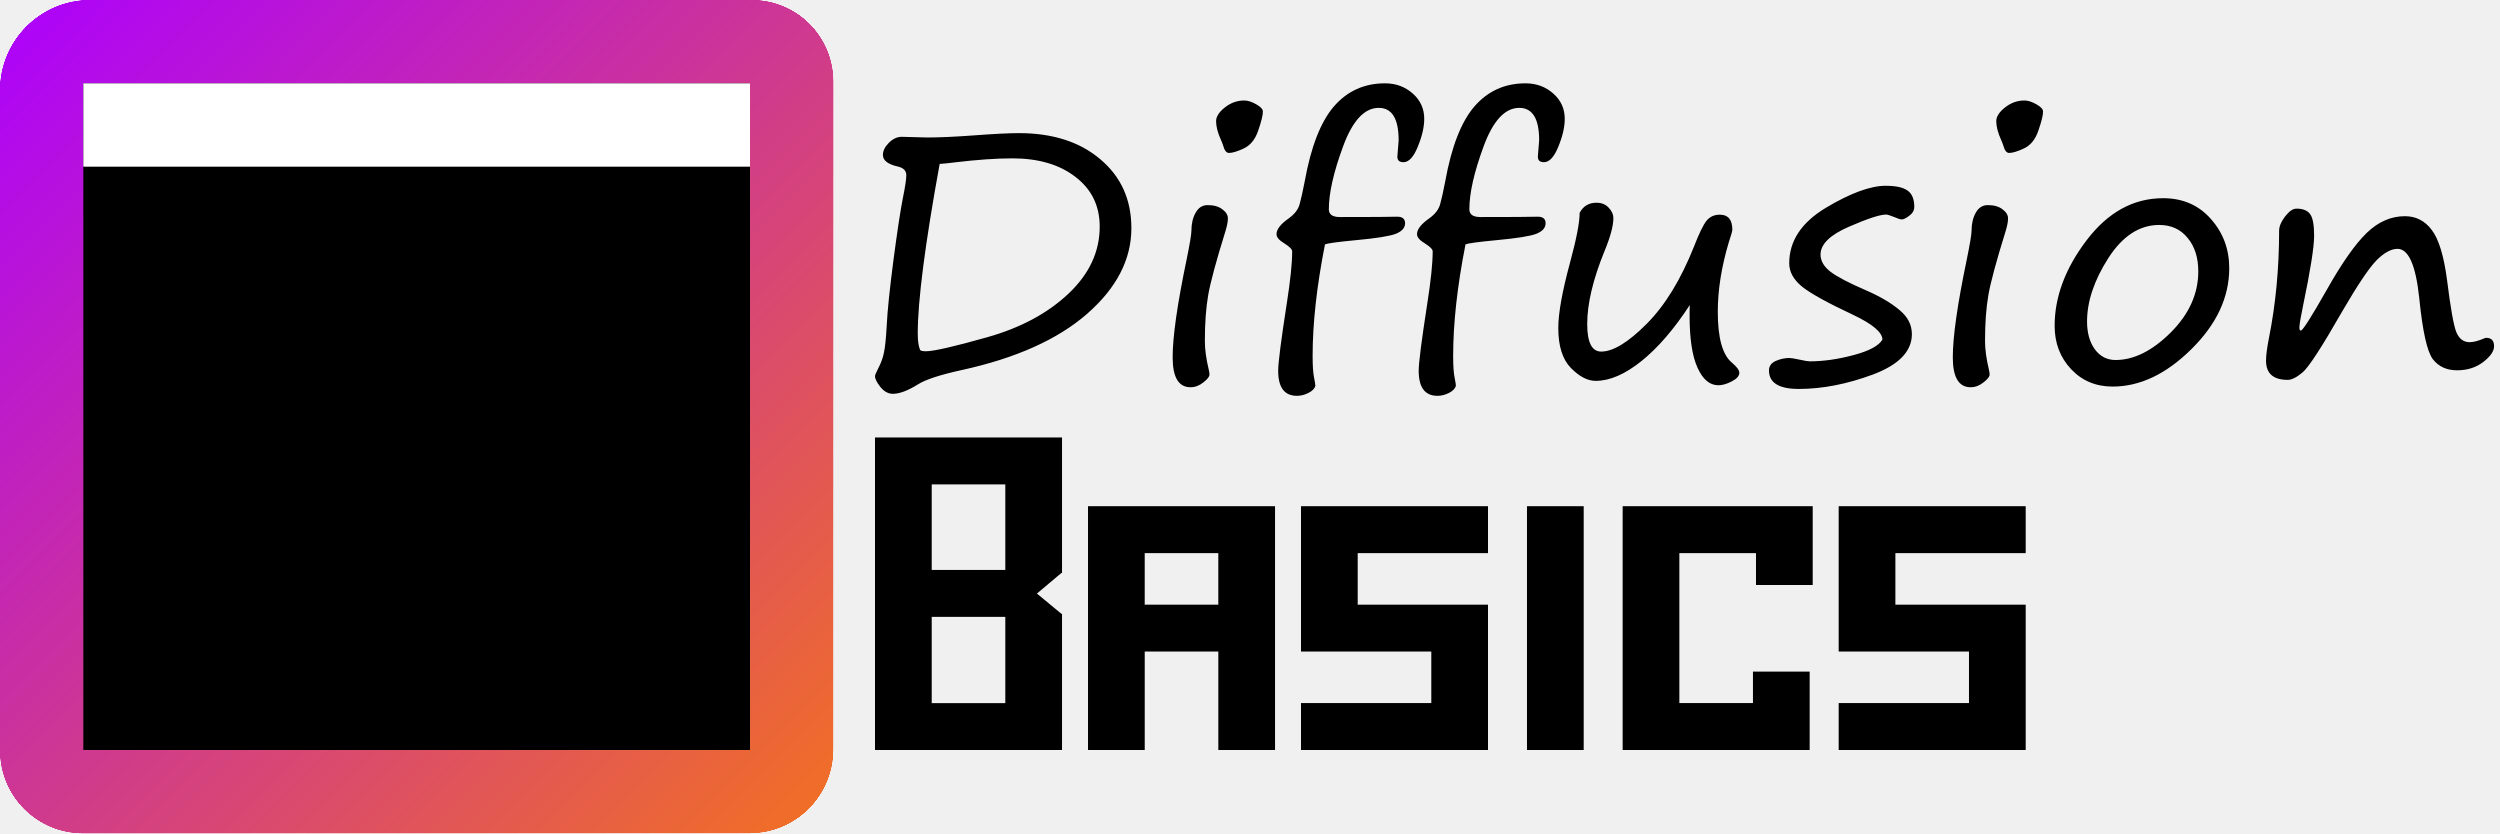
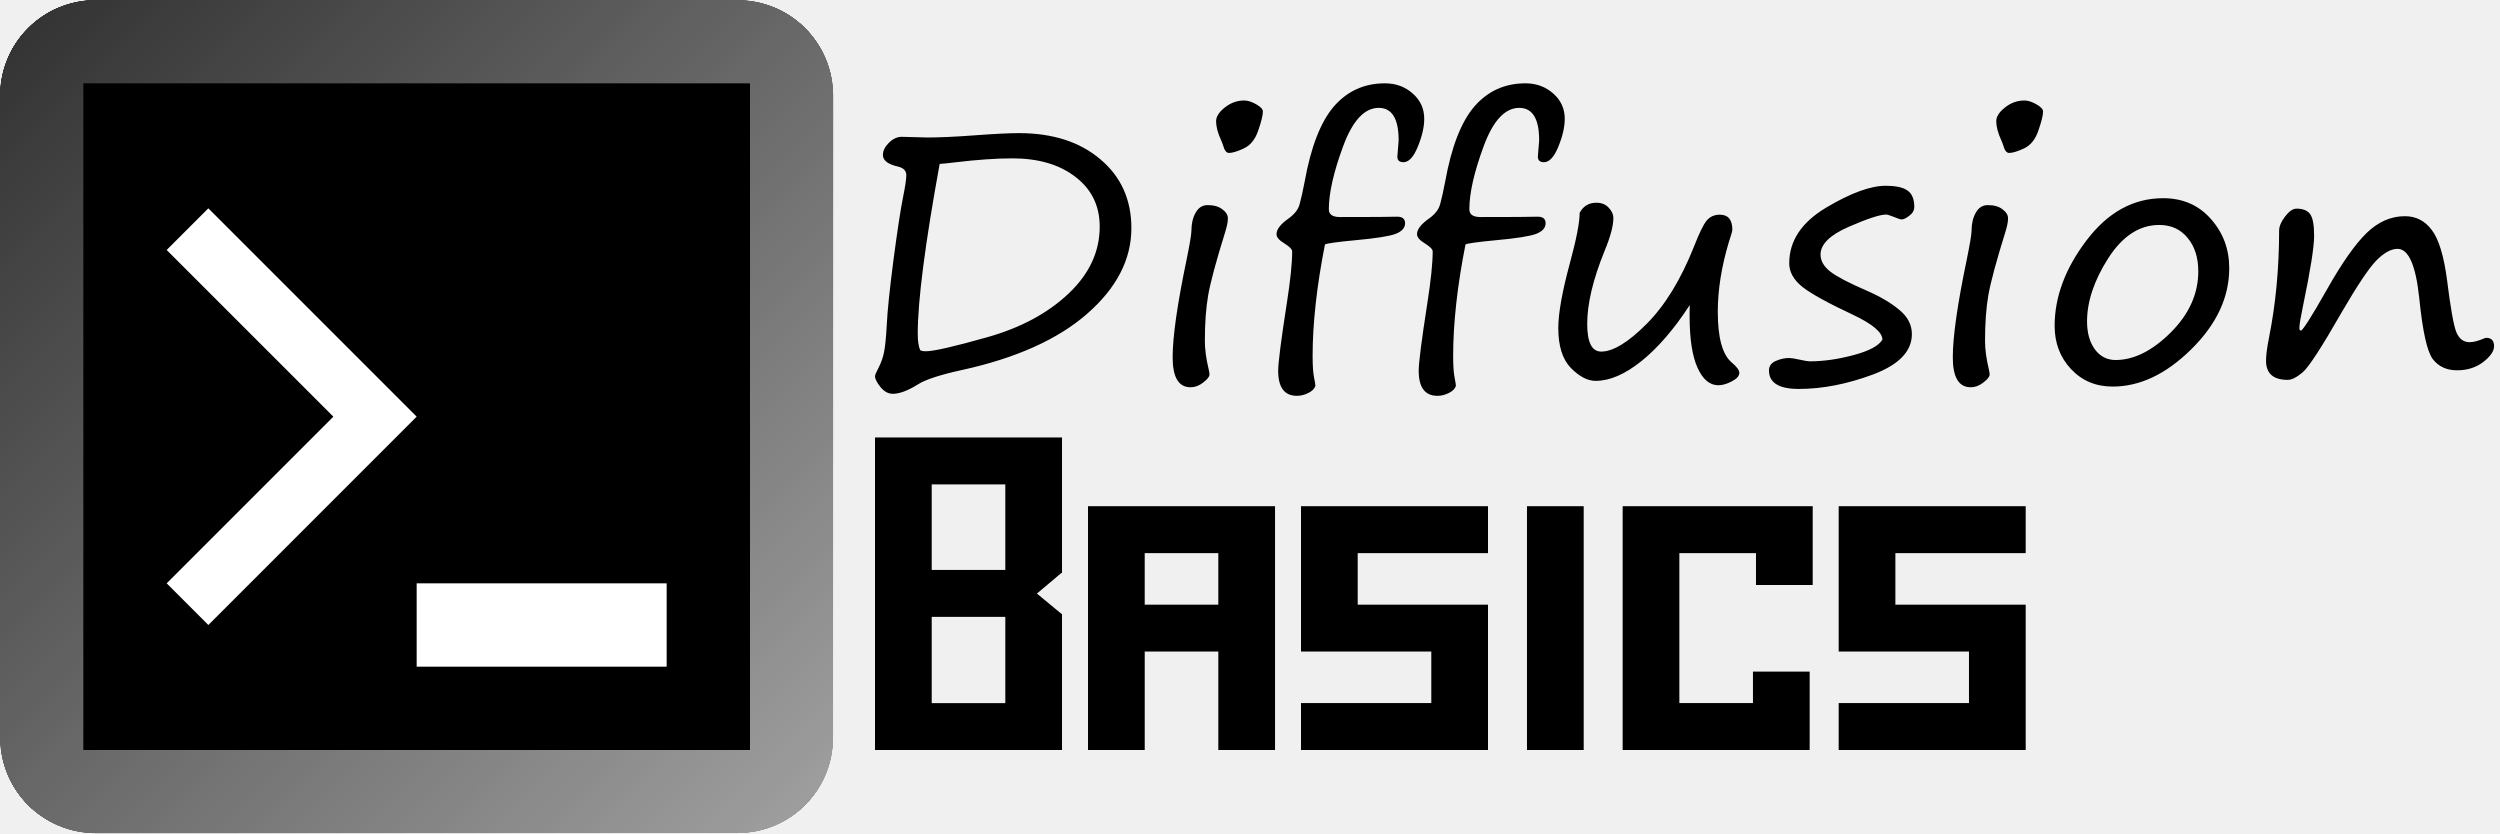
<svg xmlns="http://www.w3.org/2000/svg" xmlns:xlink="http://www.w3.org/1999/xlink" width="600" height="200" viewBox="0 0 158.75 52.917" version="1.1" id="svg1">
  <defs id="defs1">
-     <linearGradient id="linearGradient1">
-       <stop style="stop-color:#f27121;stop-opacity:1;" offset="0" id="stop1" />
-       <stop style="stop-color:#ac00ff;stop-opacity:1;" offset="1" id="stop2" />
-     </linearGradient>
-     <linearGradient xlink:href="#linearGradient1" id="linearGradient2" x1="5.6686105e-09" y1="-0.001" x2="52.917" y2="52.791" gradientUnits="userSpaceOnUse" gradientTransform="translate(-52.91667,-52.91666)" />
    <filter style="color-interpolation-filters:sRGB" id="filter58" x="0" y="0" width="1" height="1">
      <feColorMatrix values="1 0 0 0 0 0 1 0 0 0 0 0 1 0 0 -0.21 -0.72 -0.07 2 0 " result="color2" id="feColorMatrix58" />
    </filter>
+     <linearGradient xlink:href="#linearGradient1-8" id="linearGradient2-3" x1="5.6686105e-09" y1="-0.001" x2="52.917" y2="52.791" gradientUnits="userSpaceOnUse" gradientTransform="translate(-52.91667,-52.91666)" />
+     <linearGradient id="linearGradient1-8">
+       <stop style="stop-color:#b293ff;stop-opacity:1;" offset="0" id="stop1-1" />
+       <stop style="stop-color:#9100ff;stop-opacity:1;" offset="1" id="stop2-8" />
+     </linearGradient>
+     <filter style="color-interpolation-filters:sRGB;" id="filter58-3" x="0" y="0" width="1" height="1">
+       <feColorMatrix values="1 0 0 0 0 0 1 0 0 0 0 0 1 0 0 -0.21 -0.72 -0.07 2 0 " result="fbSourceGraphic" id="feColorMatrix58-6" />
+       <feColorMatrix result="fbSourceGraphicAlpha" in="fbSourceGraphic" values="0 0 0 -1 0 0 0 0 -1 0 0 0 0 -1 0 0 0 0 1 0" id="feColorMatrix1" />
+       <feColorMatrix id="feColorMatrix2" values="0.21 0.72 0.07 0 0 0.21 0.72 0.07 0 0 0.21 0.72 0.07 0 0 0 0 0 1 0 " in="fbSourceGraphic" />
+     </filter>
  </defs>
  <g id="layer1">
-     <path style="fill:url(#linearGradient2);stroke:none;stroke-width:0.421;stroke-dasharray:none;filter:url(#filter58)" id="rect1" width="52.917" height="52.917" x="-52.917" y="-52.917" transform="scale(-1)" d="M -47.6,-52.917 H -5.254 A 5.254,5.254 45 0 1 0,-47.663 V -5.729 A 5.729,5.729 135 0 1 -5.729,0 H -47.752 a 5.165,5.165 45 0 1 -5.165,-5.165 l 0,-42.434 a 5.317,5.317 135 0 1 5.317,-5.317 z" />
    <path id="text116" style="font-style:normal;font-variant:normal;font-weight:normal;font-stretch:normal;font-size:22.889px;font-family:'Segoe Print';-inkscape-font-specification:'Segoe Print, Normal';font-variant-ligatures:normal;font-variant-caps:normal;font-variant-numeric:normal;font-variant-east-asian:normal;opacity:1;fill:#000000;fill-opacity:1;stroke:none;stroke-width:0.156;stroke-dasharray:none;stroke-opacity:1" d="m 84.043,5.537 c -1.252,0 -2.283,0.51 -3.095,1.531 -0.805,1.021 -1.397,2.686 -1.777,4.996 -0.112,0.633 -0.212,1.129 -0.302,1.487 -0.082,0.358 -0.309,0.682 -0.681,0.972 -0.484,0.373 -0.726,0.719 -0.726,1.039 0,0.201 0.16,0.406 0.481,0.614 0.313,0.216 0.469,0.392 0.469,0.526 0,0.782 -0.108,1.929 -0.324,3.442 -0.35,2.466 -0.525,3.964 -0.525,4.493 0,1.11 0.38,1.665 1.14,1.665 0.231,0 0.462,-0.063 0.693,-0.19 0.231,-0.127 0.373,-0.283 0.425,-0.469 0,-0.075 -0.026,-0.257 -0.079,-0.548 -0.06,-0.313 -0.089,-0.793 -0.089,-1.442 0,-2.168 0.25,-4.638 0.749,-7.41 0.142,-0.075 0.752,-0.167 1.833,-0.279 1.267,-0.127 2.086,-0.269 2.459,-0.425 0.38,-0.164 0.57,-0.399 0.57,-0.704 0,-0.305 -0.175,-0.451 -0.525,-0.436 -0.343,0.015 -1.487,0.023 -3.431,0.023 -0.447,0 -0.671,-0.172 -0.671,-0.514 0,-1.073 0.287,-2.462 0.861,-4.169 0.574,-1.714 1.296,-2.571 2.168,-2.571 0.805,0 1.207,0.719 1.207,2.157 l -0.078,1.084 c 0,0.246 0.123,0.369 0.368,0.369 0.328,0 0.619,-0.343 0.872,-1.028 0.261,-0.693 0.391,-1.311 0.391,-1.855 0,-0.671 -0.231,-1.229 -0.693,-1.676 C 85.269,5.765 84.707,5.537 84.043,5.537 Z m 8.528,0 c -1.252,0 -2.284,0.51 -3.096,1.531 -0.805,1.021 -1.397,2.686 -1.777,4.996 -0.112,0.633 -0.212,1.129 -0.302,1.487 -0.082,0.358 -0.309,0.682 -0.682,0.972 -0.484,0.373 -0.726,0.719 -0.726,1.039 0,0.201 0.16,0.406 0.481,0.614 0.313,0.216 0.47,0.392 0.47,0.526 0,0.782 -0.108,1.929 -0.324,3.442 -0.35,2.466 -0.525,3.964 -0.525,4.493 0,1.11 0.38,1.665 1.14,1.665 0.231,0 0.462,-0.063 0.693,-0.19 0.231,-0.127 0.373,-0.283 0.425,-0.469 0,-0.075 -0.026,-0.257 -0.078,-0.548 -0.06,-0.313 -0.089,-0.793 -0.089,-1.442 0,-2.168 0.249,-4.638 0.749,-7.41 0.142,-0.075 0.753,-0.167 1.833,-0.279 1.267,-0.127 2.086,-0.269 2.458,-0.425 0.38,-0.164 0.57,-0.399 0.57,-0.704 0,-0.305 -0.175,-0.451 -0.525,-0.436 -0.343,0.015 -1.487,0.023 -3.431,0.023 -0.447,0 -0.671,-0.172 -0.671,-0.514 0,-1.073 0.287,-2.462 0.861,-4.169 0.574,-1.714 1.296,-2.571 2.168,-2.571 0.805,0 1.207,0.719 1.207,2.157 l -0.079,1.084 c 0,0.246 0.123,0.369 0.369,0.369 0.328,0 0.618,-0.343 0.872,-1.028 0.261,-0.693 0.391,-1.311 0.391,-1.855 0,-0.671 -0.231,-1.229 -0.693,-1.676 C 93.796,5.765 93.234,5.537 92.571,5.537 Z M 75.505,6.677 c -0.432,0 -0.827,0.156 -1.185,0.469 -0.35,0.305 -0.525,0.607 -0.525,0.905 0,0.358 0.101,0.779 0.302,1.263 0.052,0.127 0.093,0.242 0.123,0.346 0.082,0.335 0.201,0.503 0.358,0.503 0.209,0 0.51,-0.101 0.905,-0.302 0.402,-0.209 0.693,-0.607 0.872,-1.196 0.186,-0.589 0.28,-1.006 0.28,-1.252 0,-0.156 -0.134,-0.317 -0.402,-0.481 C 75.963,6.763 75.721,6.677 75.505,6.677 Z m 47.342,0 c -0.432,0 -0.827,0.156 -1.184,0.469 -0.35,0.305 -0.525,0.607 -0.525,0.905 0,0.358 0.101,0.779 0.302,1.263 0.052,0.127 0.093,0.242 0.123,0.346 0.082,0.335 0.201,0.503 0.358,0.503 0.209,0 0.51,-0.101 0.905,-0.302 0.402,-0.209 0.693,-0.607 0.872,-1.196 0.186,-0.589 0.28,-1.006 0.28,-1.252 0,-0.156 -0.134,-0.317 -0.402,-0.481 C 123.305,6.763 123.063,6.677 122.847,6.677 Z M 61.826,8.846 c -0.589,0 -1.475,0.048 -2.66,0.145 -1.192,0.097 -2.153,0.145 -2.884,0.145 l -1.565,-0.045 c -0.276,0 -0.536,0.134 -0.782,0.402 -0.238,0.261 -0.358,0.529 -0.358,0.805 0,0.365 0.306,0.622 0.917,0.771 0.335,0.089 0.503,0.279 0.503,0.57 0,0.268 -0.067,0.76 -0.201,1.476 -0.149,0.82 -0.343,2.213 -0.581,4.18 -0.231,1.96 -0.365,3.379 -0.402,4.258 -0.045,0.887 -0.1,1.501 -0.167,1.844 -0.06,0.343 -0.167,0.682 -0.324,1.017 -0.149,0.313 -0.224,0.507 -0.224,0.581 0,0.179 0.108,0.417 0.324,0.715 0.224,0.305 0.477,0.458 0.76,0.458 0.402,0 0.909,-0.208 1.52,-0.626 0.462,-0.32 1.345,-0.637 2.649,-0.95 3.301,-0.79 5.841,-2.038 7.622,-3.744 1.788,-1.714 2.682,-3.609 2.682,-5.688 0,-1.892 -0.626,-3.416 -1.878,-4.571 C 65.532,9.427 63.882,8.846 61.826,8.846 Z m -0.402,1.676 c 1.594,0 2.876,0.413 3.845,1.24 0.976,0.82 1.464,1.919 1.464,3.297 0,1.662 -0.63,3.144 -1.889,4.448 -1.259,1.304 -2.898,2.269 -4.917,2.895 -2.019,0.626 -3.267,0.939 -3.744,0.939 -0.171,0 -0.287,-0.026 -0.346,-0.078 -0.097,-0.246 -0.146,-0.611 -0.146,-1.095 0,-2.19 0.443,-5.949 1.33,-11.276 0.298,-0.022 0.6,-0.056 0.906,-0.101 1.363,-0.179 2.529,-0.268 3.498,-0.268 z m 53.019,1.821 c -0.939,0 -2.153,0.488 -3.644,1.464 -1.483,0.976 -2.224,2.205 -2.224,3.688 0,0.574 0.264,1.096 0.793,1.565 0.536,0.462 1.561,1.08 3.074,1.855 1.192,0.618 1.788,1.17 1.788,1.654 -0.224,0.41 -0.808,0.752 -1.755,1.028 -0.946,0.276 -1.833,0.414 -2.66,0.414 -0.097,0 -0.298,-0.037 -0.603,-0.111 -0.313,-0.075 -0.525,-0.112 -0.637,-0.112 -0.276,0 -0.551,0.067 -0.827,0.201 -0.268,0.134 -0.402,0.343 -0.402,0.626 0,0.82 0.603,1.23 1.81,1.23 1.431,0 2.932,-0.321 4.504,-0.961 1.572,-0.648 2.358,-1.542 2.358,-2.682 0,-0.618 -0.253,-1.155 -0.76,-1.609 -0.499,-0.462 -1.17,-0.894 -2.012,-1.296 -1.043,-0.492 -1.766,-0.906 -2.168,-1.241 -0.402,-0.343 -0.603,-0.723 -0.603,-1.14 0,-0.685 0.57,-1.3 1.71,-1.844 1.14,-0.544 1.896,-0.815 2.269,-0.815 0.074,0 0.231,0.052 0.47,0.156 0.238,0.112 0.399,0.168 0.48,0.168 0.112,0 0.265,-0.082 0.458,-0.246 0.201,-0.164 0.302,-0.361 0.302,-0.592 0,-0.514 -0.138,-0.876 -0.413,-1.084 -0.268,-0.209 -0.704,-0.313 -1.308,-0.313 z m 16.82,0.827 c -1.803,0 -3.353,0.935 -4.649,2.805 -1.289,1.863 -1.933,3.755 -1.933,5.677 0,1.14 0.331,2.098 0.995,2.873 0.663,0.775 1.505,1.162 2.526,1.162 1.654,0 3.245,-0.827 4.772,-2.481 1.535,-1.654 2.302,-3.45 2.302,-5.387 0,-1.267 -0.372,-2.358 -1.118,-3.274 -0.738,-0.916 -1.702,-1.375 -2.894,-1.375 z m -34.389,0.302 c -0.462,0 -0.801,0.223 -1.017,0.671 0,0.641 -0.197,1.754 -0.592,3.341 -0.469,1.9 -0.704,3.338 -0.704,4.314 0,1.192 0.253,2.075 0.76,2.649 0.514,0.574 1.017,0.861 1.509,0.861 0.857,0 1.784,-0.44 2.783,-1.319 0.998,-0.879 1.975,-2.12 2.928,-3.721 -0.007,0.127 -0.011,0.25 -0.011,0.369 v 0.369 c 0,1.512 0.16,2.656 0.48,3.431 0.32,0.775 0.742,1.162 1.263,1.162 0.246,0 0.518,-0.085 0.816,-0.257 0.305,-0.171 0.458,-0.361 0.458,-0.57 0,-0.171 -0.149,-0.395 -0.447,-0.671 -0.574,-0.514 -0.86,-1.643 -0.86,-3.387 0,-1.453 0.224,-2.995 0.671,-4.627 0.142,-0.462 0.212,-0.734 0.212,-0.816 0,-0.671 -0.253,-1.006 -0.76,-1.006 -0.335,0 -0.604,0.134 -0.805,0.402 -0.194,0.261 -0.447,0.831 -0.76,1.71 -0.797,2.198 -1.755,3.912 -2.872,5.141 -1.118,1.229 -2.038,1.844 -2.761,1.844 -0.566,0 -0.849,-0.611 -0.849,-1.833 0,-1.341 0.347,-2.947 1.04,-4.817 0.365,-0.961 0.548,-1.702 0.548,-2.224 0,-0.238 -0.093,-0.466 -0.28,-0.682 -0.186,-0.224 -0.436,-0.335 -0.749,-0.335 z M 73.281,13.629 c -0.313,0 -0.555,0.168 -0.726,0.503 -0.171,0.328 -0.257,0.727 -0.257,1.196 0,0.238 -0.097,0.875 -0.29,1.911 -0.566,2.965 -0.849,5.133 -0.849,6.504 0,1.326 0.361,1.989 1.084,1.989 0.276,0 0.536,-0.108 0.782,-0.324 0.246,-0.209 0.369,-0.38 0.369,-0.514 0,-0.089 -0.015,-0.201 -0.045,-0.335 -0.156,-0.708 -0.235,-1.345 -0.235,-1.911 0,-1.17 0.067,-2.179 0.201,-3.029 0.134,-0.849 0.48,-2.257 1.039,-4.224 0.104,-0.365 0.157,-0.66 0.157,-0.883 0,-0.224 -0.112,-0.425 -0.335,-0.603 -0.216,-0.186 -0.514,-0.28 -0.894,-0.28 z m 47.342,0 c -0.313,0 -0.555,0.168 -0.726,0.503 -0.171,0.328 -0.257,0.727 -0.257,1.196 0,0.238 -0.097,0.875 -0.29,1.911 -0.566,2.965 -0.849,5.133 -0.849,6.504 0,1.326 0.361,1.989 1.084,1.989 0.276,0 0.536,-0.108 0.782,-0.324 0.246,-0.209 0.369,-0.38 0.369,-0.514 0,-0.089 -0.015,-0.201 -0.044,-0.335 -0.156,-0.708 -0.235,-1.345 -0.235,-1.911 0,-1.17 0.067,-2.179 0.201,-3.029 0.134,-0.849 0.48,-2.257 1.039,-4.224 0.104,-0.365 0.157,-0.66 0.157,-0.883 0,-0.224 -0.112,-0.425 -0.335,-0.603 -0.216,-0.186 -0.514,-0.28 -0.894,-0.28 z m 18.731,0.235 c -0.216,0 -0.447,0.175 -0.693,0.526 -0.238,0.343 -0.358,0.656 -0.358,0.939 0,2.496 -0.205,4.869 -0.615,7.119 -0.119,0.656 -0.179,1.162 -0.179,1.52 0,0.849 0.44,1.274 1.319,1.274 0.238,0 0.536,-0.164 0.894,-0.492 0.365,-0.328 1.166,-1.676 2.403,-4.045 0.939,-1.766 1.635,-2.902 2.09,-3.409 0.462,-0.507 0.887,-0.76 1.274,-0.76 0.671,0 1.11,1.095 1.319,3.286 0.201,2.183 0.473,3.528 0.816,4.035 0.35,0.499 0.842,0.749 1.476,0.749 0.618,0 1.147,-0.183 1.587,-0.548 0.44,-0.373 0.66,-0.723 0.66,-1.051 0,-0.373 -0.161,-0.559 -0.481,-0.559 -0.03,0 -0.074,0.015 -0.134,0.044 -0.35,0.164 -0.641,0.246 -0.872,0.246 -0.365,0 -0.634,-0.223 -0.805,-0.671 -0.164,-0.454 -0.35,-1.602 -0.559,-3.442 -0.194,-1.617 -0.503,-2.731 -0.928,-3.342 -0.417,-0.611 -0.961,-0.917 -1.632,-0.917 -0.842,0 -1.613,0.369 -2.313,1.106 -0.7,0.738 -1.517,2.012 -2.448,3.823 -0.924,1.781 -1.441,2.671 -1.553,2.671 -0.06,0 -0.089,-0.06 -0.089,-0.179 0,-0.209 0.074,-0.7 0.223,-1.475 0.447,-2.347 0.671,-3.896 0.671,-4.649 0,-0.723 -0.082,-1.203 -0.246,-1.442 -0.164,-0.238 -0.44,-0.358 -0.827,-0.358 z m -8.326,1.084 c 0.723,0 1.297,0.287 1.722,0.86 0.432,0.566 0.648,1.308 0.648,2.224 0,1.49 -0.559,2.846 -1.677,4.068 -1.118,1.214 -2.231,1.822 -3.341,1.822 -0.522,0 -0.943,-0.239 -1.263,-0.715 -0.313,-0.477 -0.469,-1.091 -0.469,-1.844 0,-1.334 0.429,-2.734 1.285,-4.202 0.864,-1.475 1.896,-2.213 3.095,-2.213 z M 53.097,29.071 v 3.116 17.649 h 11.349 v -9.063 l -0.026,0.024 -1.497,-1.356 1.497,-1.379 0.026,0.024 V 29.071 Z m 3.442,3.116 h 4.466 v 5.685 h -4.466 z m 9.484,1.451 v 16.198 h 3.442 v -6.541 h 4.466 v 6.541 h 3.442 v -16.198 z m 12.925,0 v 9.657 h 7.907 v 3.425 H 78.948 v 3.116 H 90.296 V 40.179 h -7.907 v -3.425 h 7.907 v -3.116 z m 13.713,0 v 16.198 h 3.442 v -16.198 z m 5.806,0 v 16.198 H 109.815 V 44.627 h -3.441 v 2.093 h -4.466 v -9.966 h 4.65 v 2.117 h 3.442 v -5.233 z m 13.109,0 v 9.657 h 7.907 v 3.425 h -7.907 v 3.116 h 11.349 V 40.179 h -7.908 v -3.425 h 7.908 v -3.116 z m -42.112,3.116 h 4.466 v 3.425 h -4.466 z m -12.925,4.234 h 4.466 v 5.733 h -4.466 z" transform="scale(1.046429,0.9556305)" />
+     <path style="fill:url(#linearGradient2-3);stroke:none;stroke-width:0.421;stroke-dasharray:none;filter:url(#filter58-3)" id="rect1-1" width="52.917" height="52.917" x="-52.917" y="-52.917" transform="scale(-1)" d="M -46.836,-52.917 H -6.08 C -2.712,-52.917 0,-50.205 0,-46.836 V -6.08 C 0,-2.712 -2.712,0 -6.08,0 H -46.836 c -3.369,0 -6.08,-2.712 -6.08,-6.08 V -46.836 c 0,-3.369 2.712,-6.08 6.08,-6.08 z" ry="6.08" />
  </g>
  <g id="layer2">
    <path style="opacity:1;fill:#000000;stroke:none;stroke-width:0.235;stroke-dasharray:none;stroke-opacity:1" id="rect2" width="42.333" height="42.333" x="5.292" y="5.292" d="M 5.292,5.292 H 47.625 V 47.625 H 5.292 Z" />
-     <rect style="fill:#ffffff;fill-opacity:1;stroke-width:0.191" id="rect2-6" width="42.333" height="5.292" x="5.292" y="5.292" />
+     <rect style="fill:#ffffff;fill-opacity:1;stroke-width:0.127" id="rect3" width="15.875" height="5.292" x="26.458" y="37.042" />
+     <path style="fill:#ffffff;fill-opacity:1;stroke-width:0.265" d="M 13.229,13.229 26.458,26.458 13.229,39.688 10.583,37.042 21.167,26.458 10.583,15.875" id="path6" />
  </g>
</svg>
